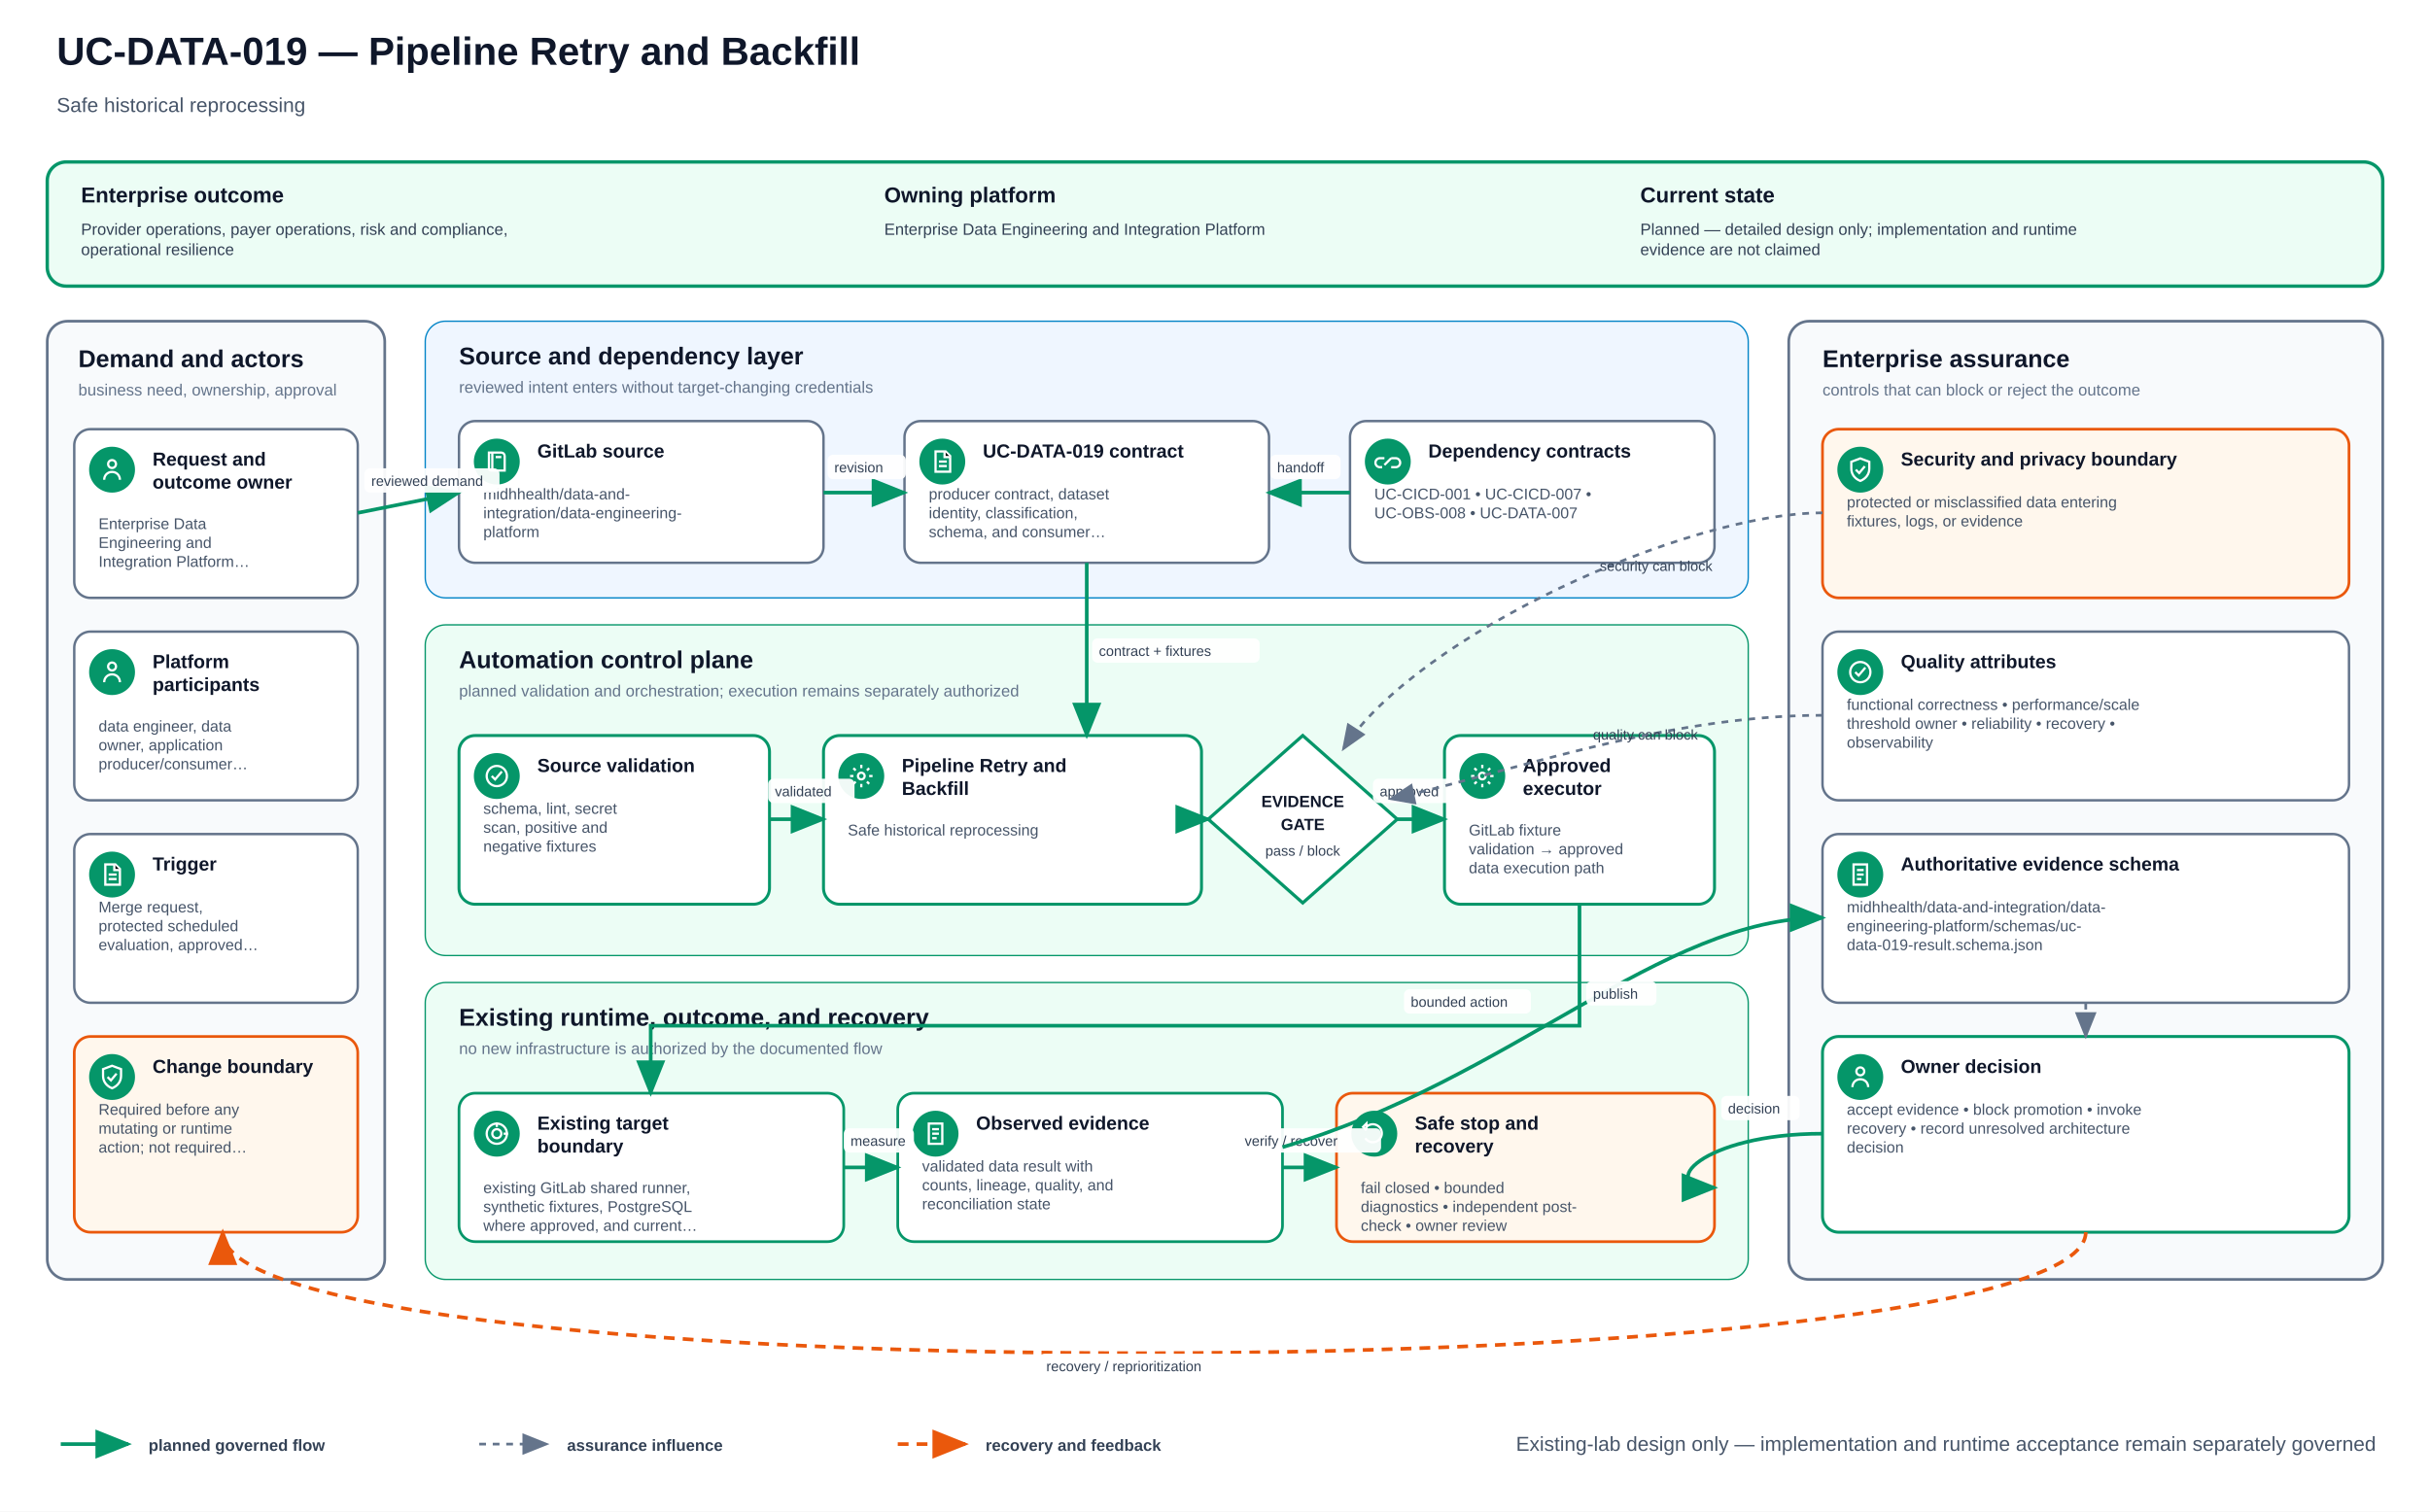
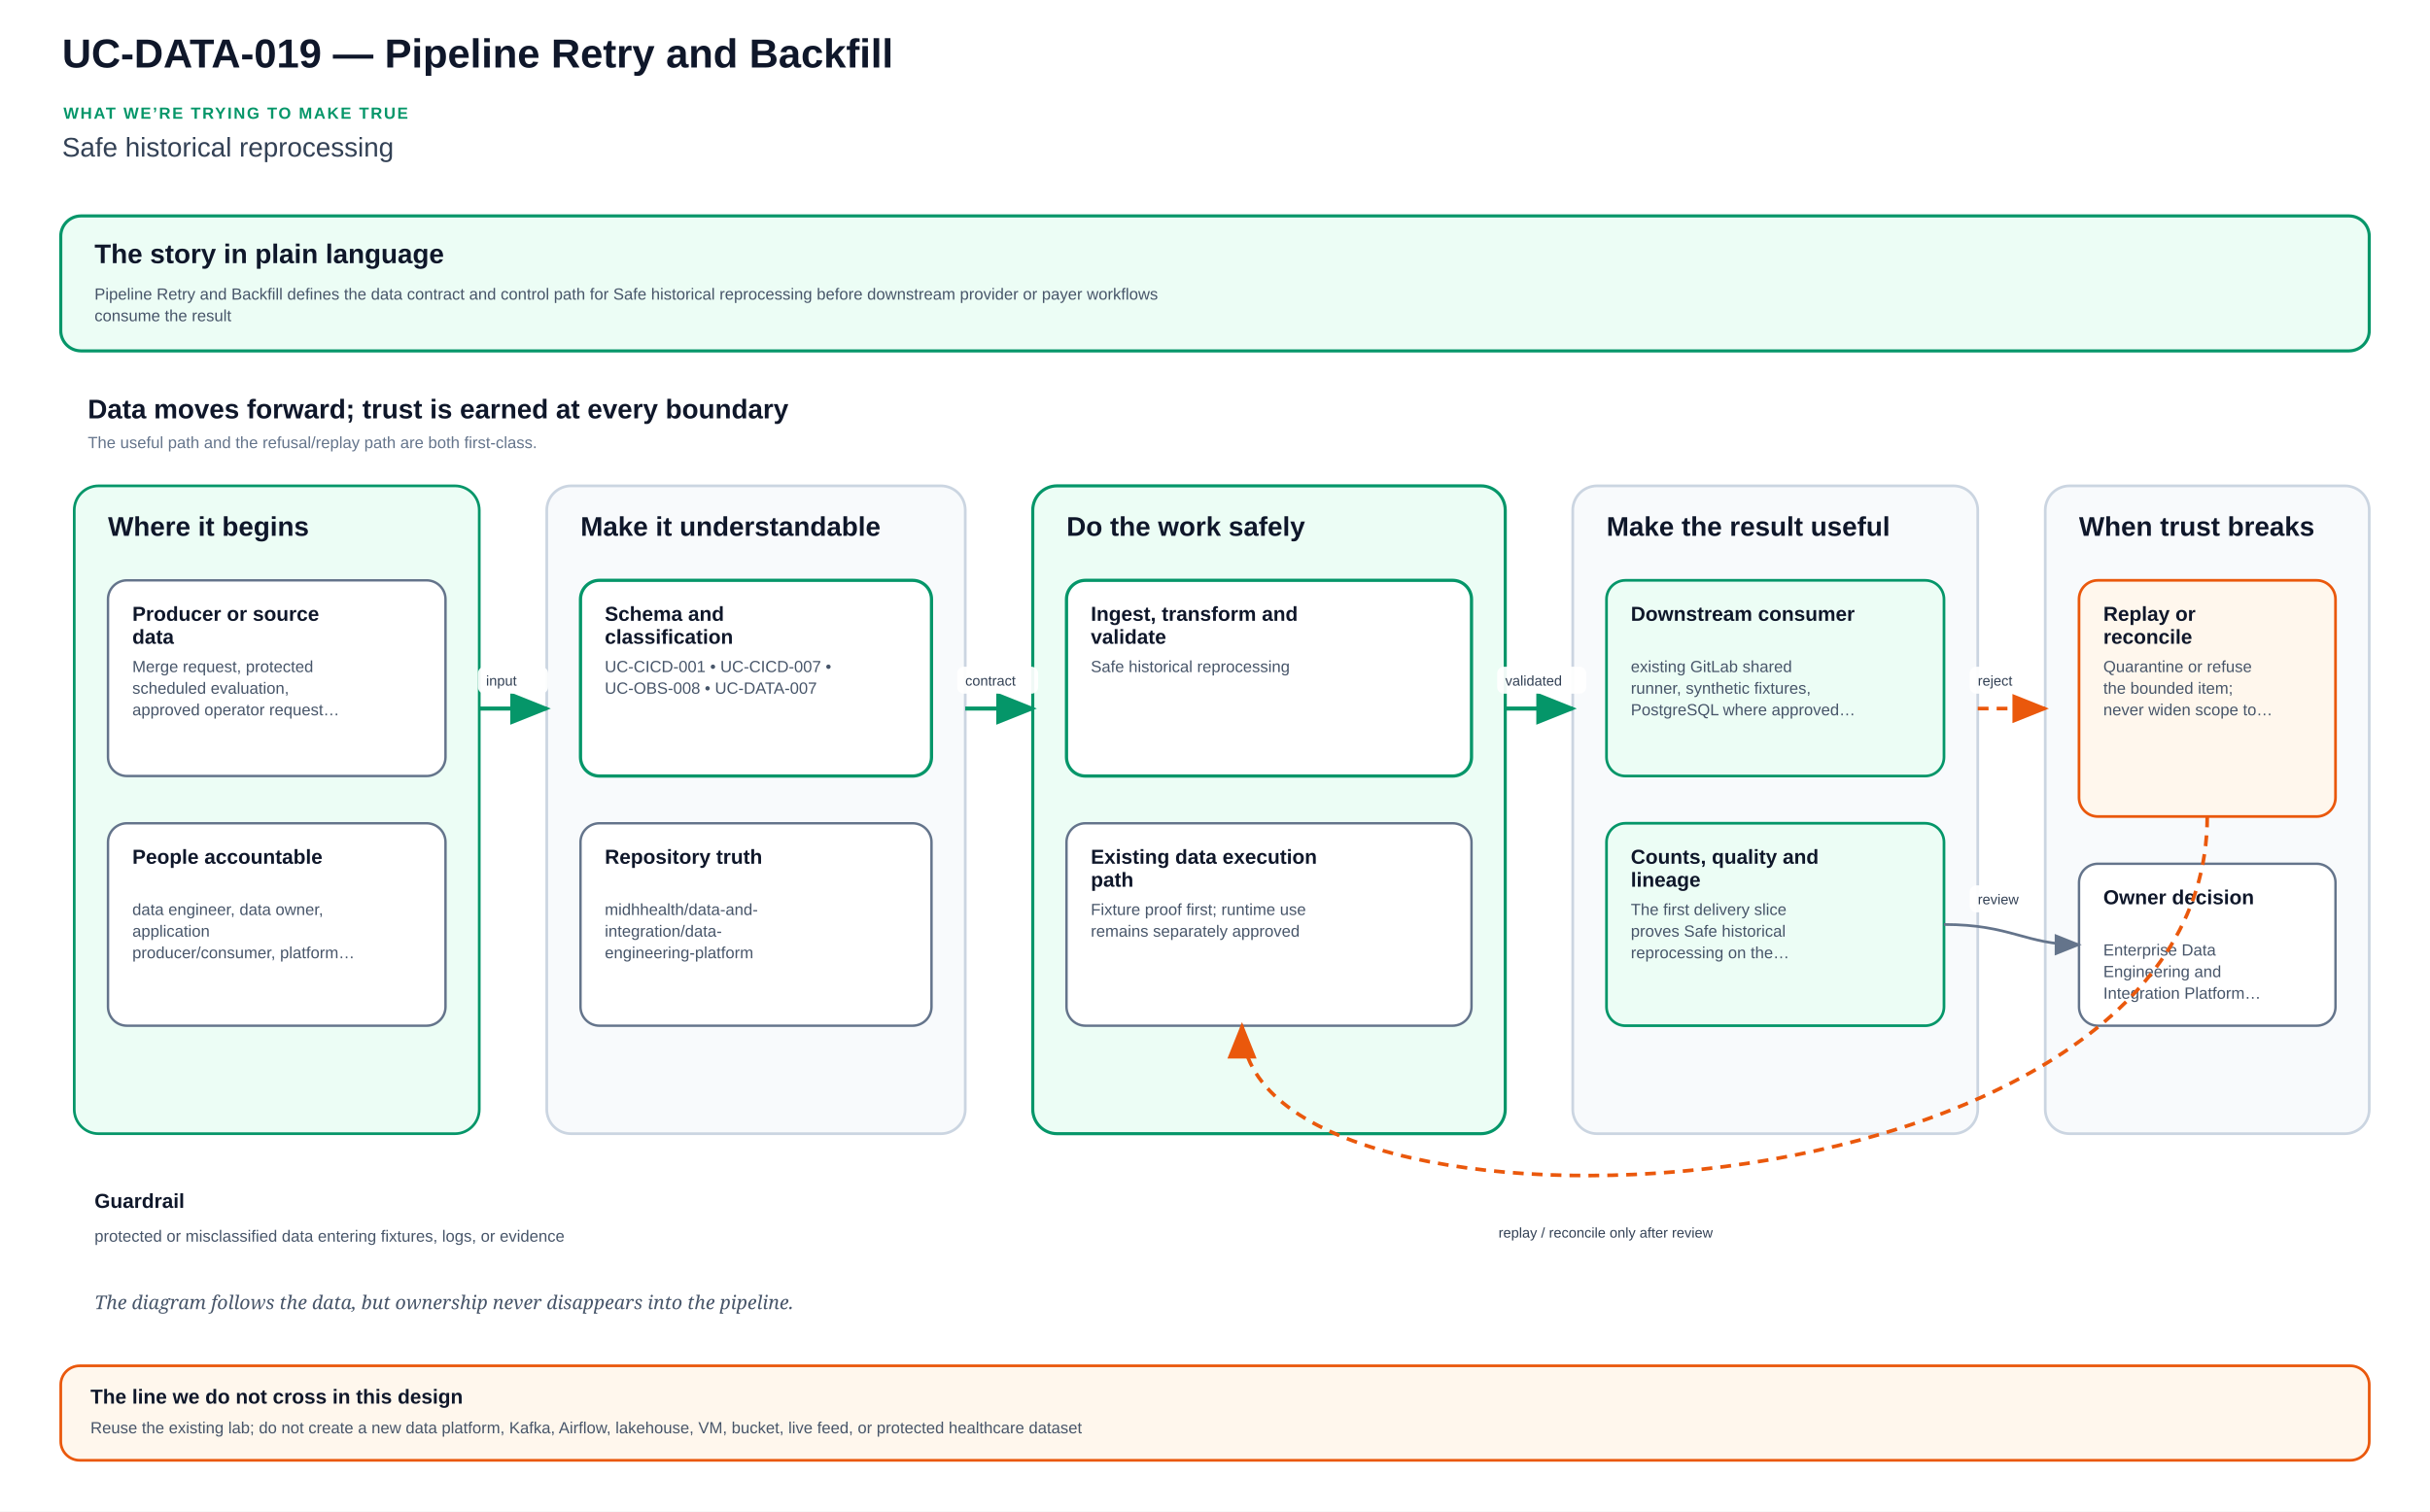
- <svg xmlns="http://www.w3.org/2000/svg" width="1800" height="1120" viewBox="0 0 1800 1120" role="img" aria-labelledby="title desc">
+ <svg xmlns="http://www.w3.org/2000/svg" width="1800" height="1120" viewBox="0 0 1800 1120" role="img" aria-labelledby="title desc" data-use-case="UC-DATA-019" data-archetype="data-flow">
  <defs>
    <style>
- .bg{fill:#fff}.context{fill:#ecfdf5;stroke:#059669;stroke-width:2.5}.rail{fill:#f8fafc;stroke:#64748b;stroke-width:2}.layer{fill:#fff;stroke:#94a3b8;stroke-width:2}.sourceLayer{fill:#eff6ff;stroke:#0284c7}.controlLayer{fill:#ecfdf5;stroke:#059669}.runtimeLayer{fill:#ecfdf5;stroke:#059669}.node{fill:#fff;stroke:#64748b;stroke-width:1.8}.controlNode{fill:#fff;stroke:#059669;stroke-width:2.2}.runtimeNode{fill:#fff;stroke:#059669;stroke-width:2}.riskNode{fill:#fff7ed;stroke:#ea580c;stroke-width:2}.iconBadge{fill:#059669}.mainTitle{font:700 29px Arial,sans-serif;fill:#0f172a}.subtitle{font:15px Arial,sans-serif;fill:#475569}.sectionTitle{font:700 18px Arial,sans-serif;fill:#0f172a}.sectionSub{font:12px Arial,sans-serif;fill:#64748b}.nodeTitle{font:700 14px Arial,sans-serif;fill:#0f172a}.nodeSub{font:11.5px Arial,sans-serif;fill:#475569}.contextTitle{font:700 16px Arial,sans-serif;fill:#0f172a}.contextText{font:12px Arial,sans-serif;fill:#334155}.edge{stroke:#059669;stroke-width:2.7;fill:none;marker-end:url(#arrow)}.dashed{stroke:#ea580c;stroke-dasharray:8 6;marker-end:url(#orangeArrow)}.assuranceEdge{stroke:#64748b;stroke-width:2;stroke-dasharray:5 5;fill:none;marker-end:url(#grayArrow)}.labelBg{fill:#fff;opacity:.94}.edgeLabel{font:10.5px Arial,sans-serif;fill:#334155}.decision{fill:#fff;stroke:#059669;stroke-width:2.4}.decisionText{font:700 12px Arial,sans-serif;fill:#0f172a}.legend{font:700 12px Arial,sans-serif;fill:#334155}
+ .bg{fill:#fff}.panel{fill:#f8fafc;stroke:#cbd5e1;stroke-width:2}.accentPanel{fill:#ecfdf5;stroke:#059669;stroke-width:2.3}.card{fill:#fff;stroke:#64748b;stroke-width:1.8}.accentCard{fill:#fff;stroke:#059669;stroke-width:2.4}.goodCard{fill:#ecfdf5;stroke:#059669;stroke-width:2}.warnCard{fill:#fff7ed;stroke:#ea580c;stroke-width:2}.darkCard{fill:#0f172a;stroke:#0f172a;stroke-width:2}.mainTitle{font:700 30px Arial,sans-serif;fill:#0f172a}.kicker{font:700 12px Arial,sans-serif;fill:#059669;letter-spacing:1.2px}.quote{font:20px Arial,sans-serif;fill:#334155}.section{font:700 20px Arial,sans-serif;fill:#0f172a}.sectionSub{font:12px Arial,sans-serif;fill:#64748b}.cardTitle{font:700 15px Arial,sans-serif;fill:#0f172a}.body{font:12px Arial,sans-serif;fill:#475569}.inverseTitle{font:700 15px Arial,sans-serif;fill:#fff}.inverseBody{font:12px Arial,sans-serif;fill:#e2e8f0}.badge{fill:#059669}.badgeText{font:700 13px Arial,sans-serif;fill:#fff}.arrow{stroke:#059669;stroke-width:3;fill:none;marker-end:url(#arrow)}.thinArrow{stroke:#64748b;stroke-width:2;fill:none;marker-end:url(#grayArrow)}.feedback{stroke:#ea580c;stroke-width:2.7;stroke-dasharray:8 6;fill:none;marker-end:url(#orangeArrow)}.label{fill:#fff;opacity:.94}.edgeText{font:10.5px Arial,sans-serif;fill:#334155}.lane{fill:none;stroke:#94a3b8;stroke-width:1.8;stroke-dasharray:7 6}.decision{fill:#fff;stroke:#059669;stroke-width:2.5}.small{font:11px Arial,sans-serif;fill:#64748b}.note{font:italic 14px Georgia,serif;fill:#475569}.hub{fill:#059669;stroke:#059669;stroke-width:2}.hubTitle{font:700 18px Arial,sans-serif;fill:#fff}.hubBody{font:12px Arial,sans-serif;fill:#fff}.zone{fill:#ecfdf5;stroke:#059669;stroke-width:2}.nodeCircle{fill:#fff;stroke:#059669;stroke-width:2.3}.nodeTitle{font:700 13px Arial,sans-serif;fill:#0f172a}.nodeBody{font:11px Arial,sans-serif;fill:#475569}
</style>
    <marker id="arrow" markerWidth="11" markerHeight="11" refX="9" refY="4" orient="auto">
-       <path d="M0,0 L0,8 L10,4 z" fill="#059669" />
+       <path d="M0 0L0 8L10 4z" fill="#059669" />
+     </marker>
+     <marker id="grayArrow" markerWidth="11" markerHeight="11" refX="9" refY="4" orient="auto">
+       <path d="M0 0L0 8L10 4z" fill="#64748b" />
    </marker>
    <marker id="orangeArrow" markerWidth="11" markerHeight="11" refX="9" refY="4" orient="auto">
-       <path d="M0,0 L0,8 L10,4 z" fill="#ea580c" />
+       <path d="M0 0L0 8L10 4z" fill="#ea580c" />
    </marker>
-     <marker id="grayArrow" markerWidth="11" markerHeight="11" refX="9" refY="4" orient="auto">
-       <path d="M0,0 L0,8 L10,4 z" fill="#64748b" />
-     </marker>
-     <symbol id="icon-person" viewBox="0 0 24 24">
-       <circle cx="12" cy="7" r="3.5" fill="none" stroke="#fff" stroke-width="2" />
-       <path d="M5 21c0-4 3-7 7-7s7 3 7 7" fill="none" stroke="#fff" stroke-width="2" />
-     </symbol>
-     <symbol id="icon-repo" viewBox="0 0 24 24">
-       <path d="M5 4h11a3 3 0 013 3v13H7a2 2 0 01-2-2V4z" fill="none" stroke="#fff" stroke-width="2" />
-       <path d="M8 4v16M11 8h5" stroke="#fff" stroke-width="2" />
-     </symbol>
-     <symbol id="icon-contract" viewBox="0 0 24 24">
-       <path d="M6 3h9l4 4v14H6z" fill="none" stroke="#fff" stroke-width="2" />
-       <path d="M14 3v5h5M9 12h7M9 16h7" stroke="#fff" stroke-width="2" />
-     </symbol>
-     <symbol id="icon-link" viewBox="0 0 24 24">
-       <path d="M9 15l6-6M7 17H5a4 4 0 010-8h4M15 9h4a4 4 0 010 8h-4" fill="none" stroke="#fff" stroke-width="2" />
-     </symbol>
-     <symbol id="icon-check" viewBox="0 0 24 24">
-       <circle cx="12" cy="12" r="9" fill="none" stroke="#fff" stroke-width="2" />
-       <path d="M7.5 12l3 3 6-7" fill="none" stroke="#fff" stroke-width="2" />
-     </symbol>
-     <symbol id="icon-gear" viewBox="0 0 24 24">
-       <circle cx="12" cy="12" r="3" fill="none" stroke="#fff" stroke-width="2" />
-       <path d="M12 2v3M12 19v3M2 12h3M19 12h3M5 5l2 2M17 17l2 2M19 5l-2 2M7 17l-2 2" stroke="#fff" stroke-width="2" />
-     </symbol>
-     <symbol id="icon-target" viewBox="0 0 24 24">
-       <circle cx="12" cy="12" r="9" fill="none" stroke="#fff" stroke-width="2" />
-       <circle cx="12" cy="12" r="4" fill="none" stroke="#fff" stroke-width="2" />
-       <path d="M12 2v4M22 12h-4" stroke="#fff" stroke-width="2" />
-     </symbol>
-     <symbol id="icon-evidence" viewBox="0 0 24 24">
-       <path d="M6 3h12v18H6z" fill="none" stroke="#fff" stroke-width="2" />
-       <path d="M9 8h6M9 12h6M9 16h4" stroke="#fff" stroke-width="2" />
-     </symbol>
-     <symbol id="icon-shield" viewBox="0 0 24 24">
-       <path d="M12 2l8 3v6c0 5-3 9-8 11-5-2-8-6-8-11V5z" fill="none" stroke="#fff" stroke-width="2" />
-       <path d="M8 12l3 3 5-6" fill="none" stroke="#fff" stroke-width="2" />
-     </symbol>
-     <symbol id="icon-recovery" viewBox="0 0 24 24">
-       <path d="M5 8V3l-3 3 3 3M5 6a8 8 0 11-1 10" fill="none" stroke="#fff" stroke-width="2" />
-     </symbol>
  </defs>
  <rect class="bg" width="1800" height="1120" />
-   <text class="mainTitle" x="42" y="48">
-     <tspan x="42" dy="0">UC-DATA-019 — Pipeline Retry and Backfill</tspan>
+   <text class="mainTitle" x="46" y="50">
+     <tspan x="46" dy="0">UC-DATA-019 — Pipeline Retry and Backfill</tspan>
  </text>
-   <text class="subtitle" x="42" y="83" text-anchor="start">
-     <tspan x="42" dy="0">Safe historical reprocessing</tspan>
+   <text class="kicker" x="47" y="88">WHAT WE’RE TRYING TO MAKE TRUE</text>
+   <text class="quote" x="46" y="116" text-anchor="start">
+     <tspan x="46" dy="0">Safe historical reprocessing</tspan>
  </text>
-   <rect class="context" x="35" y="120" width="1730" height="92" rx="14" />
-   <text class="contextTitle" x="60" y="150">Enterprise outcome</text>
-   <text class="contextText" x="60" y="174" text-anchor="start">
-     <tspan x="60" dy="0">Provider operations, payer operations, risk and compliance,</tspan>
-     <tspan x="60" dy="15">operational resilience</tspan>
+   <rect class="accentPanel" x="45" y="160" width="1710" height="100" rx="15" />
+   <text class="section" x="70" y="195">The story in plain language</text>
+   <text class="body" x="70" y="222" text-anchor="start">
+     <tspan x="70" dy="0">Pipeline Retry and Backfill defines the data contract and control path for Safe historical reprocessing before downstream provider or payer workflows</tspan>
+     <tspan x="70" dy="16">consume the result</tspan>
  </text>
-   <text class="contextTitle" x="655" y="150">Owning platform</text>
-   <text class="contextText" x="655" y="174" text-anchor="start">
-     <tspan x="655" dy="0">Enterprise Data Engineering and Integration Platform</tspan>
+   <text class="section" x="65" y="310">Data moves forward; trust is earned at every boundary</text>
+   <text class="sectionSub" x="65" y="332">The useful path and the refusal/replay path are both first-class.</text>
+   <rect class="zone" x="55" y="360" width="300" height="480" rx="18" />
+   <text class="section" x="80" y="397">Where it begins</text>
+   <rect class="card" x="80" y="430" width="250" height="145" rx="14" />
+   <text class="cardTitle" x="98" y="460" text-anchor="start">
+     <tspan x="98" dy="0">Producer or source</tspan>
+     <tspan x="98" dy="17">data</tspan>
  </text>
-   <text class="contextTitle" x="1215" y="150">Current state</text>
-   <text class="contextText" x="1215" y="174" text-anchor="start">
-     <tspan x="1215" dy="0">Planned — detailed design only; implementation and runtime</tspan>
-     <tspan x="1215" dy="15">evidence are not claimed</tspan>
+   <text class="body" x="98" y="498" text-anchor="start">
+     <tspan x="98" dy="0">Merge request, protected</tspan>
+     <tspan x="98" dy="16">scheduled evaluation,</tspan>
+     <tspan x="98" dy="16">approved operator request…</tspan>
  </text>
-   <rect class="rail" x="35" y="238" width="250" height="710" rx="15" />
-   <text class="sectionTitle" x="58" y="272">Demand and actors</text>
-   <text class="sectionSub" x="58" y="293">business need, ownership, approval</text>
-   <rect class="node" x="55" y="318" width="210" height="125" rx="12" />
-   <circle class="iconBadge" cx="83" cy="348" r="17" />
-   <use href="#icon-person" x="73" y="338" width="20" height="20" />
-   <text class="nodeTitle" x="113" y="345">
-     <tspan x="113" dy="0">Request and</tspan>
-     <tspan x="113" dy="17">outcome owner</tspan>
+   <rect class="card" x="80" y="610" width="250" height="150" rx="14" />
+   <text class="cardTitle" x="98" y="640" text-anchor="start">
+     <tspan x="98" dy="0">People accountable</tspan>
  </text>
-   <text class="nodeSub" x="73" y="392" text-anchor="start">
-     <tspan x="73" dy="0">Enterprise Data</tspan>
-     <tspan x="73" dy="14">Engineering and</tspan>
-     <tspan x="73" dy="14">Integration Platform…</tspan>
+   <text class="body" x="98" y="678" text-anchor="start">
+     <tspan x="98" dy="0">data engineer, data owner,</tspan>
+     <tspan x="98" dy="16">application</tspan>
+     <tspan x="98" dy="16">producer/consumer, platform…</tspan>
  </text>
-   <rect class="node" x="55" y="468" width="210" height="125" rx="12" />
-   <circle class="iconBadge" cx="83" cy="498" r="17" />
-   <use href="#icon-person" x="73" y="488" width="20" height="20" />
-   <text class="nodeTitle" x="113" y="495">
-     <tspan x="113" dy="0">Platform</tspan>
-     <tspan x="113" dy="17">participants</tspan>
+   <rect class="panel" x="405" y="360" width="310" height="480" rx="18" />
+   <text class="section" x="430" y="397">Make it understandable</text>
+   <rect class="accentCard" x="430" y="430" width="260" height="145" rx="14" />
+   <text class="cardTitle" x="448" y="460" text-anchor="start">
+     <tspan x="448" dy="0">Schema and</tspan>
+     <tspan x="448" dy="17">classification</tspan>
  </text>
-   <text class="nodeSub" x="73" y="542" text-anchor="start">
-     <tspan x="73" dy="0">data engineer, data</tspan>
-     <tspan x="73" dy="14">owner, application</tspan>
-     <tspan x="73" dy="14">producer/consumer…</tspan>
+   <text class="body" x="448" y="498" text-anchor="start">
+     <tspan x="448" dy="0">UC-CICD-001 • UC-CICD-007 •</tspan>
+     <tspan x="448" dy="16">UC-OBS-008 • UC-DATA-007</tspan>
  </text>
-   <rect class="node" x="55" y="618" width="210" height="125" rx="12" />
-   <circle class="iconBadge" cx="83" cy="648" r="17" />
-   <use href="#icon-contract" x="73" y="638" width="20" height="20" />
-   <text class="nodeTitle" x="113" y="645">
-     <tspan x="113" dy="0">Trigger</tspan>
+   <rect class="card" x="430" y="610" width="260" height="150" rx="14" />
+   <text class="cardTitle" x="448" y="640" text-anchor="start">
+     <tspan x="448" dy="0">Repository truth</tspan>
  </text>
-   <text class="nodeSub" x="73" y="676" text-anchor="start">
-     <tspan x="73" dy="0">Merge request,</tspan>
-     <tspan x="73" dy="14">protected scheduled</tspan>
-     <tspan x="73" dy="14">evaluation, approved…</tspan>
+   <text class="body" x="448" y="678" text-anchor="start">
+     <tspan x="448" dy="0">midhhealth/data-and-</tspan>
+     <tspan x="448" dy="16">integration/data-</tspan>
+     <tspan x="448" dy="16">engineering-platform</tspan>
  </text>
-   <rect class="riskNode" x="55" y="768" width="210" height="145" rx="12" />
-   <circle class="iconBadge" cx="83" cy="798" r="17" />
-   <use href="#icon-shield" x="73" y="788" width="20" height="20" />
-   <text class="nodeTitle" x="113" y="795">
-     <tspan x="113" dy="0">Change boundary</tspan>
+   <rect class="accentPanel" x="765" y="360" width="350" height="480" rx="18" />
+   <text class="section" x="790" y="397">Do the work safely</text>
+   <rect class="accentCard" x="790" y="430" width="300" height="145" rx="14" />
+   <text class="cardTitle" x="808" y="460" text-anchor="start">
+     <tspan x="808" dy="0">Ingest, transform and</tspan>
+     <tspan x="808" dy="17">validate</tspan>
  </text>
-   <text class="nodeSub" x="73" y="826" text-anchor="start">
-     <tspan x="73" dy="0">Required before any</tspan>
-     <tspan x="73" dy="14">mutating or runtime</tspan>
-     <tspan x="73" dy="14">action; not required…</tspan>
+   <text class="body" x="808" y="498" text-anchor="start">
+     <tspan x="808" dy="0">Safe historical reprocessing</tspan>
  </text>
-   <rect class="sourceLayer" x="315" y="238" width="980" height="205" rx="15" />
-   <text class="sectionTitle" x="340" y="270">Source and dependency layer</text>
-   <text class="sectionSub" x="340" y="291">reviewed intent enters without target-changing credentials</text>
-   <rect class="node" x="340" y="312" width="270" height="105" rx="12" />
-   <circle class="iconBadge" cx="368" cy="342" r="17" />
-   <use href="#icon-repo" x="358" y="332" width="20" height="20" />
-   <text class="nodeTitle" x="398" y="339">
-     <tspan x="398" dy="0">GitLab source</tspan>
+   <rect class="card" x="790" y="610" width="300" height="150" rx="14" />
+   <text class="cardTitle" x="808" y="640" text-anchor="start">
+     <tspan x="808" dy="0">Existing data execution</tspan>
+     <tspan x="808" dy="17">path</tspan>
  </text>
-   <text class="nodeSub" x="358" y="370" text-anchor="start">
-     <tspan x="358" dy="0">midhhealth/data-and-</tspan>
-     <tspan x="358" dy="14">integration/data-engineering-</tspan>
-     <tspan x="358" dy="14">platform</tspan>
+   <text class="body" x="808" y="678" text-anchor="start">
+     <tspan x="808" dy="0">Fixture proof first; runtime use</tspan>
+     <tspan x="808" dy="16">remains separately approved</tspan>
  </text>
-   <rect class="node" x="670" y="312" width="270" height="105" rx="12" />
-   <circle class="iconBadge" cx="698" cy="342" r="17" />
-   <use href="#icon-contract" x="688" y="332" width="20" height="20" />
-   <text class="nodeTitle" x="728" y="339">
-     <tspan x="728" dy="0">UC-DATA-019 contract</tspan>
+   <rect class="panel" x="1165" y="360" width="300" height="480" rx="18" />
+   <text class="section" x="1190" y="397">Make the result useful</text>
+   <rect class="goodCard" x="1190" y="430" width="250" height="145" rx="14" />
+   <text class="cardTitle" x="1208" y="460" text-anchor="start">
+     <tspan x="1208" dy="0">Downstream consumer</tspan>
  </text>
-   <text class="nodeSub" x="688" y="370" text-anchor="start">
-     <tspan x="688" dy="0">producer contract, dataset</tspan>
-     <tspan x="688" dy="14">identity, classification,</tspan>
-     <tspan x="688" dy="14">schema, and consumer…</tspan>
+   <text class="body" x="1208" y="498" text-anchor="start">
+     <tspan x="1208" dy="0">existing GitLab shared</tspan>
+     <tspan x="1208" dy="16">runner, synthetic fixtures,</tspan>
+     <tspan x="1208" dy="16">PostgreSQL where approved…</tspan>
  </text>
-   <rect class="node" x="1000" y="312" width="270" height="105" rx="12" />
-   <circle class="iconBadge" cx="1028" cy="342" r="17" />
-   <use href="#icon-link" x="1018" y="332" width="20" height="20" />
-   <text class="nodeTitle" x="1058" y="339">
-     <tspan x="1058" dy="0">Dependency contracts</tspan>
+   <rect class="goodCard" x="1190" y="610" width="250" height="150" rx="14" />
+   <text class="cardTitle" x="1208" y="640" text-anchor="start">
+     <tspan x="1208" dy="0">Counts, quality and</tspan>
+     <tspan x="1208" dy="17">lineage</tspan>
  </text>
-   <text class="nodeSub" x="1018" y="370" text-anchor="start">
-     <tspan x="1018" dy="0">UC-CICD-001 • UC-CICD-007 •</tspan>
-     <tspan x="1018" dy="14">UC-OBS-008 • UC-DATA-007</tspan>
+   <text class="body" x="1208" y="678" text-anchor="start">
+     <tspan x="1208" dy="0">The first delivery slice</tspan>
+     <tspan x="1208" dy="16">proves Safe historical</tspan>
+     <tspan x="1208" dy="16">reprocessing on the…</tspan>
  </text>
-   <rect class="controlLayer" x="315" y="463" width="980" height="245" rx="15" />
-   <text class="sectionTitle" x="340" y="495">Automation control plane</text>
-   <text class="sectionSub" x="340" y="516">planned validation and orchestration; execution remains separately authorized</text>
-   <rect class="controlNode" x="340" y="545" width="230" height="125" rx="12" />
-   <circle class="iconBadge" cx="368" cy="575" r="17" />
-   <use href="#icon-check" x="358" y="565" width="20" height="20" />
-   <text class="nodeTitle" x="398" y="572">
-     <tspan x="398" dy="0">Source validation</tspan>
+   <rect class="panel" x="1515" y="360" width="240" height="480" rx="18" />
+   <text class="section" x="1540" y="397">When trust breaks</text>
+   <rect class="warnCard" x="1540" y="430" width="190" height="175" rx="14" />
+   <text class="cardTitle" x="1558" y="460" text-anchor="start">
+     <tspan x="1558" dy="0">Replay or</tspan>
+     <tspan x="1558" dy="17">reconcile</tspan>
  </text>
-   <text class="nodeSub" x="358" y="603" text-anchor="start">
-     <tspan x="358" dy="0">schema, lint, secret</tspan>
-     <tspan x="358" dy="14">scan, positive and</tspan>
-     <tspan x="358" dy="14">negative fixtures</tspan>
+   <text class="body" x="1558" y="498" text-anchor="start">
+     <tspan x="1558" dy="0">Quarantine or refuse</tspan>
+     <tspan x="1558" dy="16">the bounded item;</tspan>
+     <tspan x="1558" dy="16">never widen scope to…</tspan>
  </text>
-   <rect class="controlNode" x="610" y="545" width="280" height="125" rx="12" />
-   <circle class="iconBadge" cx="638" cy="575" r="17" />
-   <use href="#icon-gear" x="628" y="565" width="20" height="20" />
-   <text class="nodeTitle" x="668" y="572">
-     <tspan x="668" dy="0">Pipeline Retry and</tspan>
-     <tspan x="668" dy="17">Backfill</tspan>
+   <rect class="card" x="1540" y="640" width="190" height="120" rx="14" />
+   <text class="cardTitle" x="1558" y="670" text-anchor="start">
+     <tspan x="1558" dy="0">Owner decision</tspan>
  </text>
-   <text class="nodeSub" x="628" y="619" text-anchor="start">
-     <tspan x="628" dy="0">Safe historical reprocessing</tspan>
+   <text class="body" x="1558" y="708" text-anchor="start">
+     <tspan x="1558" dy="0">Enterprise Data</tspan>
+     <tspan x="1558" dy="16">Engineering and</tspan>
+     <tspan x="1558" dy="16">Integration Platform…</tspan>
  </text>
-   <polygon class="decision" points="965,545 1035,607 965,669 895,607" />
-   <text class="decisionText" x="965" y="598" text-anchor="middle">EVIDENCE</text>
-   <text class="decisionText" x="965" y="615" text-anchor="middle">GATE</text>
-   <text class="edgeLabel" x="965" y="634" text-anchor="middle">pass / block</text>
-   <rect class="controlNode" x="1070" y="545" width="200" height="125" rx="12" />
-   <circle class="iconBadge" cx="1098" cy="575" r="17" />
-   <use href="#icon-gear" x="1088" y="565" width="20" height="20" />
-   <text class="nodeTitle" x="1128" y="572">
-     <tspan x="1128" dy="0">Approved</tspan>
-     <tspan x="1128" dy="17">executor</tspan>
+   <path class="arrow" d="M355 525 L405 525" />
+   <rect class="label" x="354" y="494" width="52" height="20" rx="5" />
+   <text class="edgeText" x="360" y="508">input</text>
+   <path class="arrow" d="M715 525 L765 525" />
+   <rect class="label" x="709" y="494" width="60" height="20" rx="5" />
+   <text class="edgeText" x="715" y="508">contract</text>
+   <path class="arrow" d="M1115 525 L1165 525" />
+   <rect class="label" x="1109" y="494" width="66" height="20" rx="5" />
+   <text class="edgeText" x="1115" y="508">validated</text>
+   <path class="feedback" d="M1465 525 L1515 525" />
+   <rect class="label" x="1459" y="494" width="52" height="20" rx="5" />
+   <text class="edgeText" x="1465" y="508">reject</text>
+   <path class="thinArrow" d="M1440 685 C1490 685 1500 700 1540 700" />
+   <rect class="label" x="1459" y="656" width="52" height="20" rx="5" />
+   <text class="edgeText" x="1465" y="670">review</text>
+   <path class="feedback" d="M1635 605 C1635 910 920 940 920 760" />
+   <rect class="label" x="1104" y="903" width="228" height="20" rx="5" />
+   <text class="edgeText" x="1110" y="917">replay / reconcile only after review</text>
+   <text class="cardTitle" x="70" y="895">Guardrail</text>
+   <text class="body" x="70" y="920" text-anchor="start">
+     <tspan x="70" dy="0">protected or misclassified data entering fixtures, logs, or evidence</tspan>
  </text>
-   <text class="nodeSub" x="1088" y="619" text-anchor="start">
-     <tspan x="1088" dy="0">GitLab fixture</tspan>
-     <tspan x="1088" dy="14">validation → approved</tspan>
-     <tspan x="1088" dy="14">data execution path</tspan>
+   <text class="note" x="70" y="970">The diagram follows the data, but ownership never disappears into the pipeline.</text>
+   <rect class="warnCard" x="45" y="1012" width="1710" height="70" rx="14" />
+   <text class="cardTitle" x="67" y="1040">The line we do not cross in this design</text>
+   <text class="body" x="67" y="1062" text-anchor="start">
+     <tspan x="67" dy="0">Reuse the existing lab; do not create a new data platform, Kafka, Airflow, lakehouse, VM, bucket, live feed, or protected healthcare dataset</tspan>
  </text>
-   <rect class="runtimeLayer" x="315" y="728" width="980" height="220" rx="15" />
-   <text class="sectionTitle" x="340" y="760">Existing runtime, outcome, and recovery</text>
-   <text class="sectionSub" x="340" y="781">no new infrastructure is authorized by the documented flow</text>
-   <rect class="runtimeNode" x="340" y="810" width="285" height="110" rx="12" />
-   <circle class="iconBadge" cx="368" cy="840" r="17" />
-   <use href="#icon-target" x="358" y="830" width="20" height="20" />
-   <text class="nodeTitle" x="398" y="837">
-     <tspan x="398" dy="0">Existing target</tspan>
-     <tspan x="398" dy="17">boundary</tspan>
-   </text>
-   <text class="nodeSub" x="358" y="884" text-anchor="start">
-     <tspan x="358" dy="0">existing GitLab shared runner,</tspan>
-     <tspan x="358" dy="14">synthetic fixtures, PostgreSQL</tspan>
-     <tspan x="358" dy="14">where approved, and current…</tspan>
-   </text>
-   <rect class="runtimeNode" x="665" y="810" width="285" height="110" rx="12" />
-   <circle class="iconBadge" cx="693" cy="840" r="17" />
-   <use href="#icon-evidence" x="683" y="830" width="20" height="20" />
-   <text class="nodeTitle" x="723" y="837">
-     <tspan x="723" dy="0">Observed evidence</tspan>
-   </text>
-   <text class="nodeSub" x="683" y="868" text-anchor="start">
-     <tspan x="683" dy="0">validated data result with</tspan>
-     <tspan x="683" dy="14">counts, lineage, quality, and</tspan>
-     <tspan x="683" dy="14">reconciliation state</tspan>
-   </text>
-   <rect class="riskNode" x="990" y="810" width="280" height="110" rx="12" />
-   <circle class="iconBadge" cx="1018" cy="840" r="17" />
-   <use href="#icon-recovery" x="1008" y="830" width="20" height="20" />
-   <text class="nodeTitle" x="1048" y="837">
-     <tspan x="1048" dy="0">Safe stop and</tspan>
-     <tspan x="1048" dy="17">recovery</tspan>
-   </text>
-   <text class="nodeSub" x="1008" y="884" text-anchor="start">
-     <tspan x="1008" dy="0">fail closed • bounded</tspan>
-     <tspan x="1008" dy="14">diagnostics • independent post-</tspan>
-     <tspan x="1008" dy="14">check • owner review</tspan>
-   </text>
-   <rect class="rail" x="1325" y="238" width="440" height="710" rx="15" />
-   <text class="sectionTitle" x="1350" y="272">Enterprise assurance</text>
-   <text class="sectionSub" x="1350" y="293">controls that can block or reject the outcome</text>
-   <rect class="riskNode" x="1350" y="318" width="390" height="125" rx="12" />
-   <circle class="iconBadge" cx="1378" cy="348" r="17" />
-   <use href="#icon-shield" x="1368" y="338" width="20" height="20" />
-   <text class="nodeTitle" x="1408" y="345">
-     <tspan x="1408" dy="0">Security and privacy boundary</tspan>
-   </text>
-   <text class="nodeSub" x="1368" y="376" text-anchor="start">
-     <tspan x="1368" dy="0">protected or misclassified data entering</tspan>
-     <tspan x="1368" dy="14">fixtures, logs, or evidence</tspan>
-   </text>
-   <rect class="node" x="1350" y="468" width="390" height="125" rx="12" />
-   <circle class="iconBadge" cx="1378" cy="498" r="17" />
-   <use href="#icon-check" x="1368" y="488" width="20" height="20" />
-   <text class="nodeTitle" x="1408" y="495">
-     <tspan x="1408" dy="0">Quality attributes</tspan>
-   </text>
-   <text class="nodeSub" x="1368" y="526" text-anchor="start">
-     <tspan x="1368" dy="0">functional correctness • performance/scale</tspan>
-     <tspan x="1368" dy="14">threshold owner • reliability • recovery •</tspan>
-     <tspan x="1368" dy="14">observability</tspan>
-   </text>
-   <rect class="node" x="1350" y="618" width="390" height="125" rx="12" />
-   <circle class="iconBadge" cx="1378" cy="648" r="17" />
-   <use href="#icon-evidence" x="1368" y="638" width="20" height="20" />
-   <text class="nodeTitle" x="1408" y="645">
-     <tspan x="1408" dy="0">Authoritative evidence schema</tspan>
-   </text>
-   <text class="nodeSub" x="1368" y="676" text-anchor="start">
-     <tspan x="1368" dy="0">midhhealth/data-and-integration/data-</tspan>
-     <tspan x="1368" dy="14">engineering-platform/schemas/uc-</tspan>
-     <tspan x="1368" dy="14">data-019-result.schema.json</tspan>
-   </text>
-   <rect class="controlNode" x="1350" y="768" width="390" height="145" rx="12" />
-   <circle class="iconBadge" cx="1378" cy="798" r="17" />
-   <use href="#icon-person" x="1368" y="788" width="20" height="20" />
-   <text class="nodeTitle" x="1408" y="795">
-     <tspan x="1408" dy="0">Owner decision</tspan>
-   </text>
-   <text class="nodeSub" x="1368" y="826" text-anchor="start">
-     <tspan x="1368" dy="0">accept evidence • block promotion • invoke</tspan>
-     <tspan x="1368" dy="14">recovery • record unresolved architecture</tspan>
-     <tspan x="1368" dy="14">decision</tspan>
-   </text>
-   <path class="edge" d="M265 380 L340 365" />
-   <rect class="labelBg" x="270" y="347" width="100" height="18" rx="4" />
-   <text class="edgeLabel" x="275" y="360">reviewed demand</text>
-   <path class="edge" d="M610 365 L670 365" />
-   <rect class="labelBg" x="613" y="337" width="58" height="18" rx="4" />
-   <text class="edgeLabel" x="618" y="350">revision</text>
-   <path class="edge" d="M1000 365 L940 365" />
-   <rect class="labelBg" x="941" y="337" width="52" height="18" rx="4" />
-   <text class="edgeLabel" x="946" y="350">handoff</text>
-   <path class="edge" d="M805 417 L805 545" />
-   <rect class="labelBg" x="809" y="473" width="124" height="18" rx="4" />
-   <text class="edgeLabel" x="814" y="486">contract + fixtures</text>
-   <path class="edge" d="M570 607 L610 607" />
-   <rect class="labelBg" x="569" y="577" width="64" height="18" rx="4" />
-   <text class="edgeLabel" x="574" y="590">validated</text>
-   <path class="edge" d="M890 607 L895 607" />
-   <path class="edge" d="M1035 607 L1070 607" />
-   <rect class="labelBg" x="1017" y="577" width="58" height="18" rx="4" />
-   <text class="edgeLabel" x="1022" y="590">approved</text>
-   <path class="edge" d="M1170 670 L1170 760 L482 760 L482 810" />
-   <rect class="labelBg" x="1040" y="733" width="94" height="18" rx="4" />
-   <text class="edgeLabel" x="1045" y="746">bounded action</text>
-   <path class="edge" d="M625 865 L665 865" />
-   <rect class="labelBg" x="625" y="836" width="52" height="18" rx="4" />
-   <text class="edgeLabel" x="630" y="849">measure</text>
-   <path class="edge" d="M950 865 L990 865" />
-   <rect class="labelBg" x="917" y="836" width="106" height="18" rx="4" />
-   <text class="edgeLabel" x="922" y="849">verify / recover</text>
-   <path class="assuranceEdge" d="M1350 380 C1250 380 1050 470 995 555" />
-   <text class="edgeLabel" x="1185" y="423">security can block</text>
-   <path class="assuranceEdge" d="M1350 530 C1230 530 1110 575 1030 592" />
-   <text class="edgeLabel" x="1180" y="548">quality can block</text>
-   <path class="edge" d="M950 850 C1120 800 1230 680 1350 680" />
-   <rect class="labelBg" x="1175" y="727" width="52" height="18" rx="4" />
-   <text class="edgeLabel" x="1180" y="740">publish</text>
-   <path class="assuranceEdge" d="M1545 743 L1545 768" />
-   <path class="edge" d="M1350 840 C1260 840 1225 880 1270 880" />
-   <rect class="labelBg" x="1275" y="812" width="58" height="18" rx="4" />
-   <text class="edgeLabel" x="1280" y="825">decision</text>
-   <path class="edge dashed" d="M1545 913 C1545 1030 165 1035 165 913" />
-   <rect class="labelBg" x="770" y="1003" width="172" height="18" rx="4" />
-   <text class="edgeLabel" x="775" y="1016">recovery / reprioritization</text>
-   <line x1="45" y1="1070" x2="95" y2="1070" class="edge" />
-   <text class="legend" x="110" y="1075">planned governed flow</text>
-   <line x1="355" y1="1070" x2="405" y2="1070" class="assuranceEdge" />
-   <text class="legend" x="420" y="1075">assurance influence</text>
-   <line x1="665" y1="1070" x2="715" y2="1070" class="edge dashed" />
-   <text class="legend" x="730" y="1075">recovery and feedback</text>
-   <text class="subtitle" x="1760" y="1075" text-anchor="end">Existing-lab design only — implementation and runtime acceptance remain separately governed</text>
</svg>
